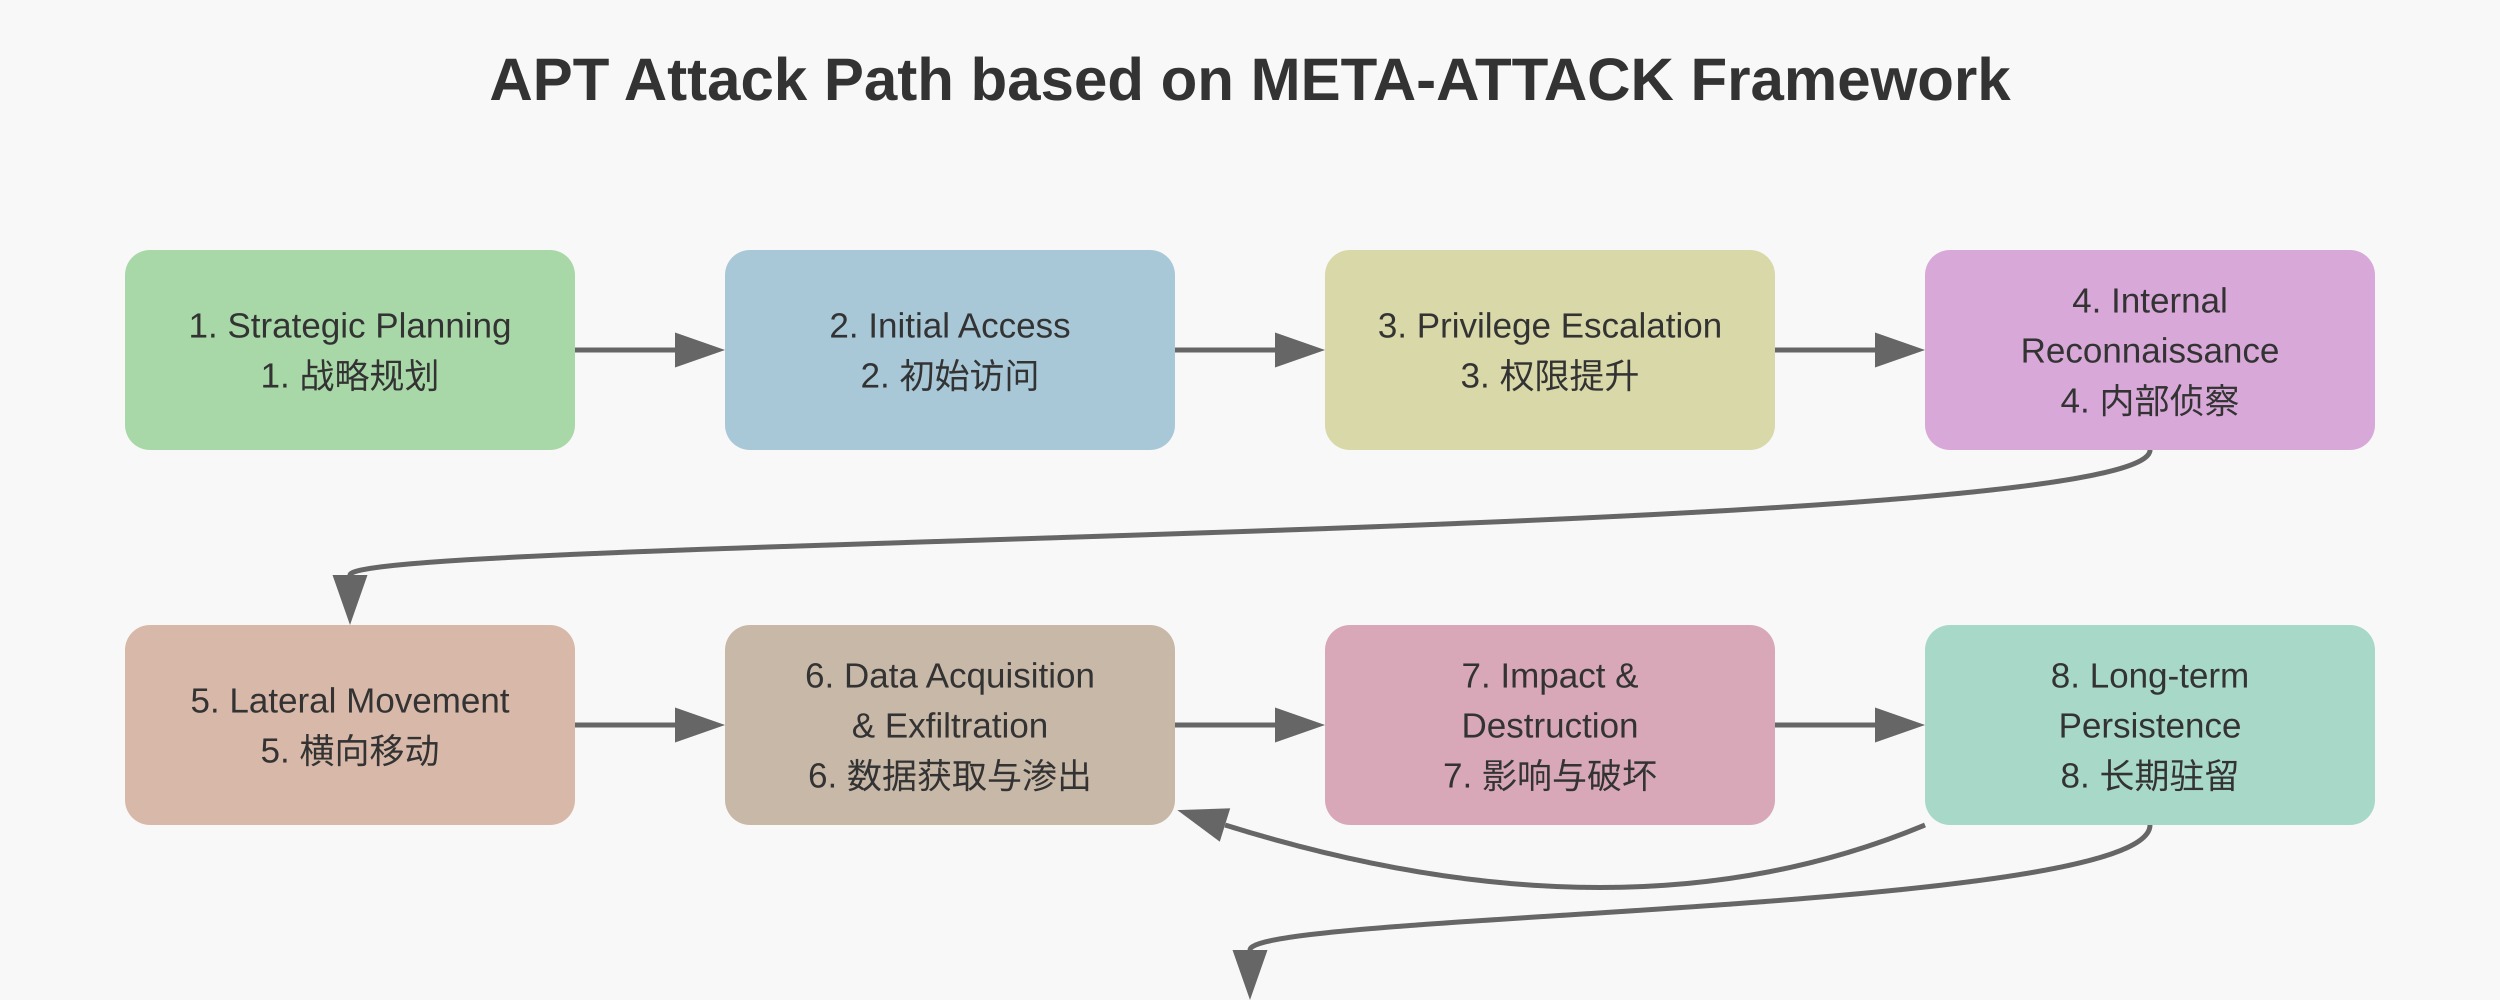
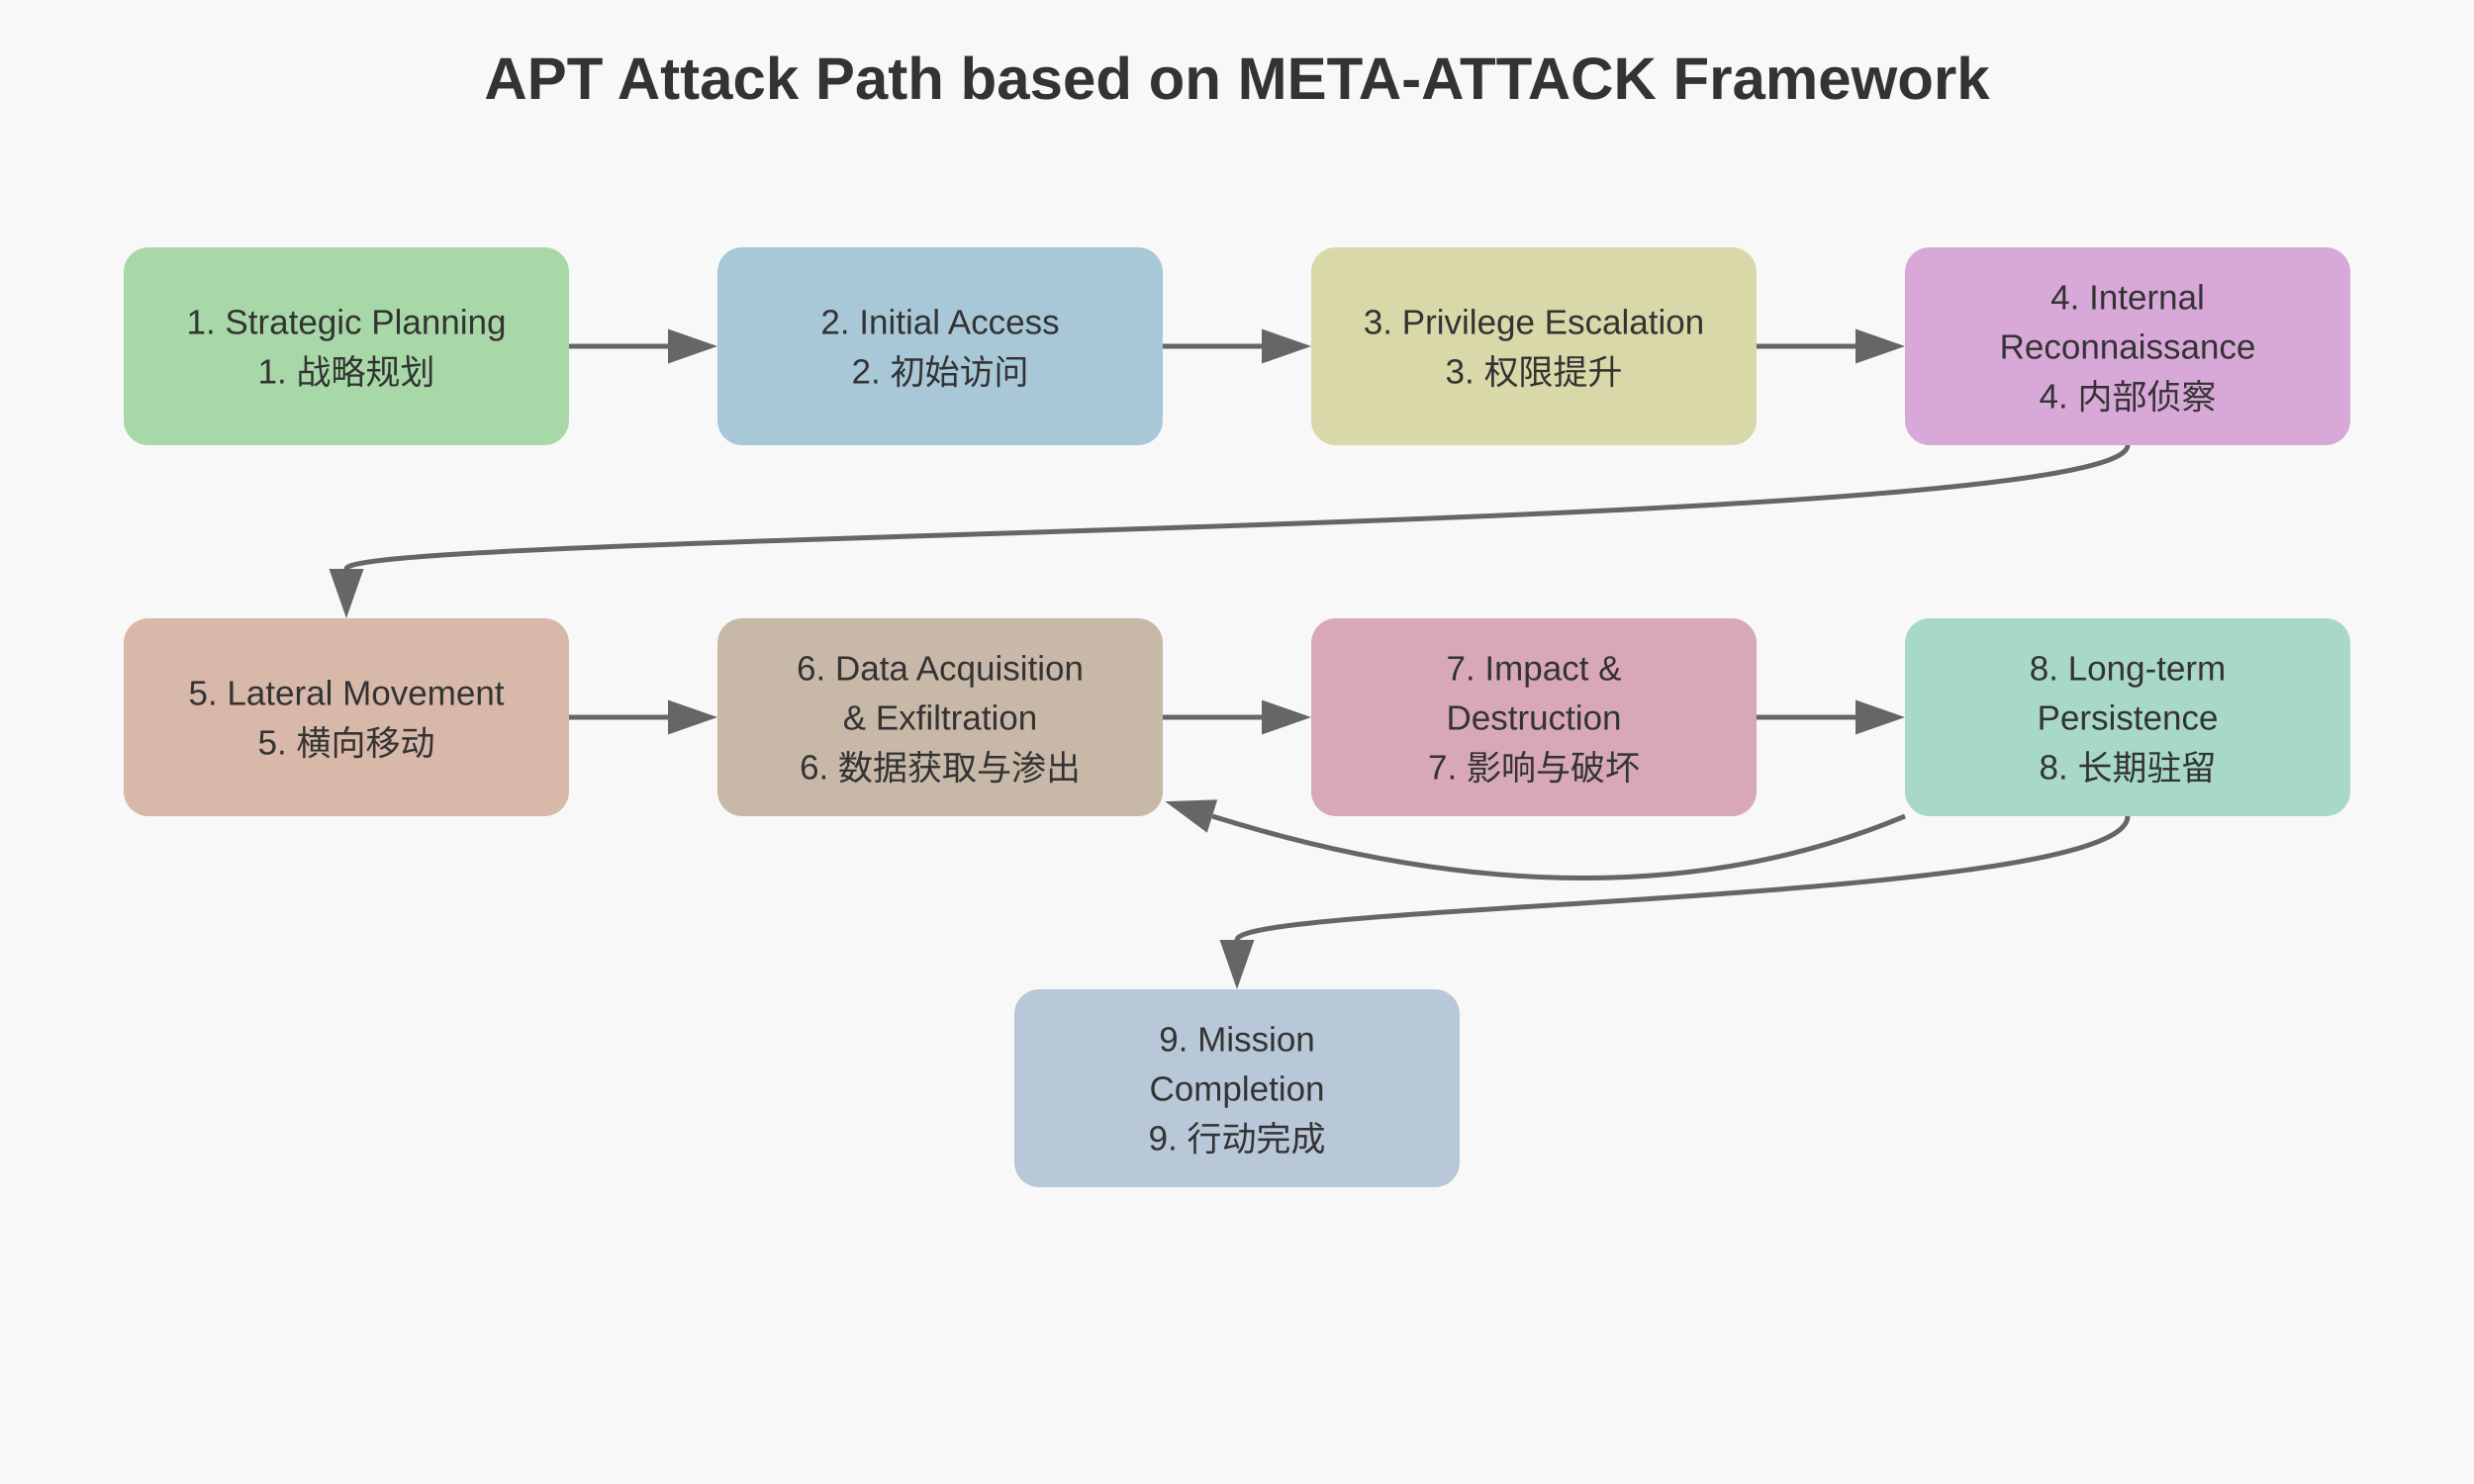
- <svg xmlns="http://www.w3.org/2000/svg" width="1000" height="400">
+ <svg xmlns="http://www.w3.org/2000/svg" width="1000" height="600">
  <defs>
    <marker id="arrowhead" markerWidth="10" markerHeight="7" refX="0" refY="3.5" orient="auto">
      <polygon points="0 0, 10 3.5, 0 7" fill="#666" />
    </marker>
  </defs>
  <rect width="100%" height="100%" fill="#f8f8f8" />
  <text x="500" y="40" font-family="Arial, sans-serif" font-size="24" text-anchor="middle" font-weight="bold" fill="#333">APT Attack Path based on META-ATTACK Framework</text>
  <g transform="translate(50,100)">
    <rect width="180" height="80" rx="10" ry="10" fill="#a8d8a8" />
    <text x="90" y="35" font-family="Arial, sans-serif" font-size="14" fill="#333" text-anchor="middle">1. Strategic Planning</text>
    <text x="90" y="55" font-family="Arial, sans-serif" font-size="14" fill="#333" text-anchor="middle">1. 战略规划</text>
  </g>
  <g transform="translate(290,100)">
    <rect width="180" height="80" rx="10" ry="10" fill="#a8c8d8" />
    <text x="90" y="35" font-family="Arial, sans-serif" font-size="14" fill="#333" text-anchor="middle">2. Initial Access</text>
    <text x="90" y="55" font-family="Arial, sans-serif" font-size="14" fill="#333" text-anchor="middle">2. 初始访问</text>
  </g>
  <g transform="translate(530,100)">
    <rect width="180" height="80" rx="10" ry="10" fill="#d8d8a8" />
    <text x="90" y="35" font-family="Arial, sans-serif" font-size="14" fill="#333" text-anchor="middle">3. Privilege Escalation</text>
    <text x="90" y="55" font-family="Arial, sans-serif" font-size="14" fill="#333" text-anchor="middle">3. 权限提升</text>
  </g>
  <g transform="translate(770,100)">
    <rect width="180" height="80" rx="10" ry="10" fill="#d8a8d8" />
    <text x="90" y="25" font-family="Arial, sans-serif" font-size="14" fill="#333" text-anchor="middle">4. Internal</text>
    <text x="90" y="45" font-family="Arial, sans-serif" font-size="14" fill="#333" text-anchor="middle">Reconnaissance</text>
    <text x="90" y="65" font-family="Arial, sans-serif" font-size="14" fill="#333" text-anchor="middle">4. 内部侦察</text>
  </g>
  <g transform="translate(50,250)">
    <rect width="180" height="80" rx="10" ry="10" fill="#d8b8a8" />
    <text x="90" y="35" font-family="Arial, sans-serif" font-size="14" fill="#333" text-anchor="middle">5. Lateral Movement</text>
    <text x="90" y="55" font-family="Arial, sans-serif" font-size="14" fill="#333" text-anchor="middle">5. 横向移动</text>
  </g>
  <g transform="translate(290,250)">
    <rect width="180" height="80" rx="10" ry="10" fill="#c8b8a8" />
    <text x="90" y="25" font-family="Arial, sans-serif" font-size="14" fill="#333" text-anchor="middle">6. Data Acquisition</text>
    <text x="90" y="45" font-family="Arial, sans-serif" font-size="14" fill="#333" text-anchor="middle">&amp; Exfiltration</text>
    <text x="90" y="65" font-family="Arial, sans-serif" font-size="14" fill="#333" text-anchor="middle">6. 数据获取与渗出</text>
  </g>
  <g transform="translate(530,250)">
    <rect width="180" height="80" rx="10" ry="10" fill="#d8a8b8" />
    <text x="90" y="25" font-family="Arial, sans-serif" font-size="14" fill="#333" text-anchor="middle">7. Impact &amp;</text>
    <text x="90" y="45" font-family="Arial, sans-serif" font-size="14" fill="#333" text-anchor="middle">Destruction</text>
    <text x="90" y="65" font-family="Arial, sans-serif" font-size="14" fill="#333" text-anchor="middle">7. 影响与破坏</text>
  </g>
  <g transform="translate(770,250)">
    <rect width="180" height="80" rx="10" ry="10" fill="#a8d8c8" />
    <text x="90" y="25" font-family="Arial, sans-serif" font-size="14" fill="#333" text-anchor="middle">8. Long-term</text>
    <text x="90" y="45" font-family="Arial, sans-serif" font-size="14" fill="#333" text-anchor="middle">Persistence</text>
    <text x="90" y="65" font-family="Arial, sans-serif" font-size="14" fill="#333" text-anchor="middle">8. 长期驻留</text>
  </g>
  <g transform="translate(410,400)">
    <rect width="180" height="80" rx="10" ry="10" fill="#b8c8d8" />
    <text x="90" y="25" font-family="Arial, sans-serif" font-size="14" fill="#333" text-anchor="middle">9. Mission</text>
    <text x="90" y="45" font-family="Arial, sans-serif" font-size="14" fill="#333" text-anchor="middle">Completion</text>
    <text x="90" y="65" font-family="Arial, sans-serif" font-size="14" fill="#333" text-anchor="middle">9. 行动完成</text>
  </g>
  <line x1="230" y1="140" x2="270" y2="140" stroke="#666" stroke-width="2" marker-end="url(#arrowhead)" />
  <line x1="470" y1="140" x2="510" y2="140" stroke="#666" stroke-width="2" marker-end="url(#arrowhead)" />
  <line x1="710" y1="140" x2="750" y2="140" stroke="#666" stroke-width="2" marker-end="url(#arrowhead)" />
  <path d="M 860 180 C 860 215, 140 215, 140 230" fill="none" stroke="#666" stroke-width="2" marker-end="url(#arrowhead)" />
  <line x1="230" y1="290" x2="270" y2="290" stroke="#666" stroke-width="2" marker-end="url(#arrowhead)" />
  <line x1="470" y1="290" x2="510" y2="290" stroke="#666" stroke-width="2" marker-end="url(#arrowhead)" />
  <line x1="710" y1="290" x2="750" y2="290" stroke="#666" stroke-width="2" marker-end="url(#arrowhead)" />
  <path d="M 860 330 C 860 365, 500 365, 500 380" fill="none" stroke="#666" stroke-width="2" marker-end="url(#arrowhead)" />
  <path d="M 770 330 Q 650 380 490 330" fill="none" stroke="#666" stroke-width="2" marker-end="url(#arrowhead)" />
</svg>
